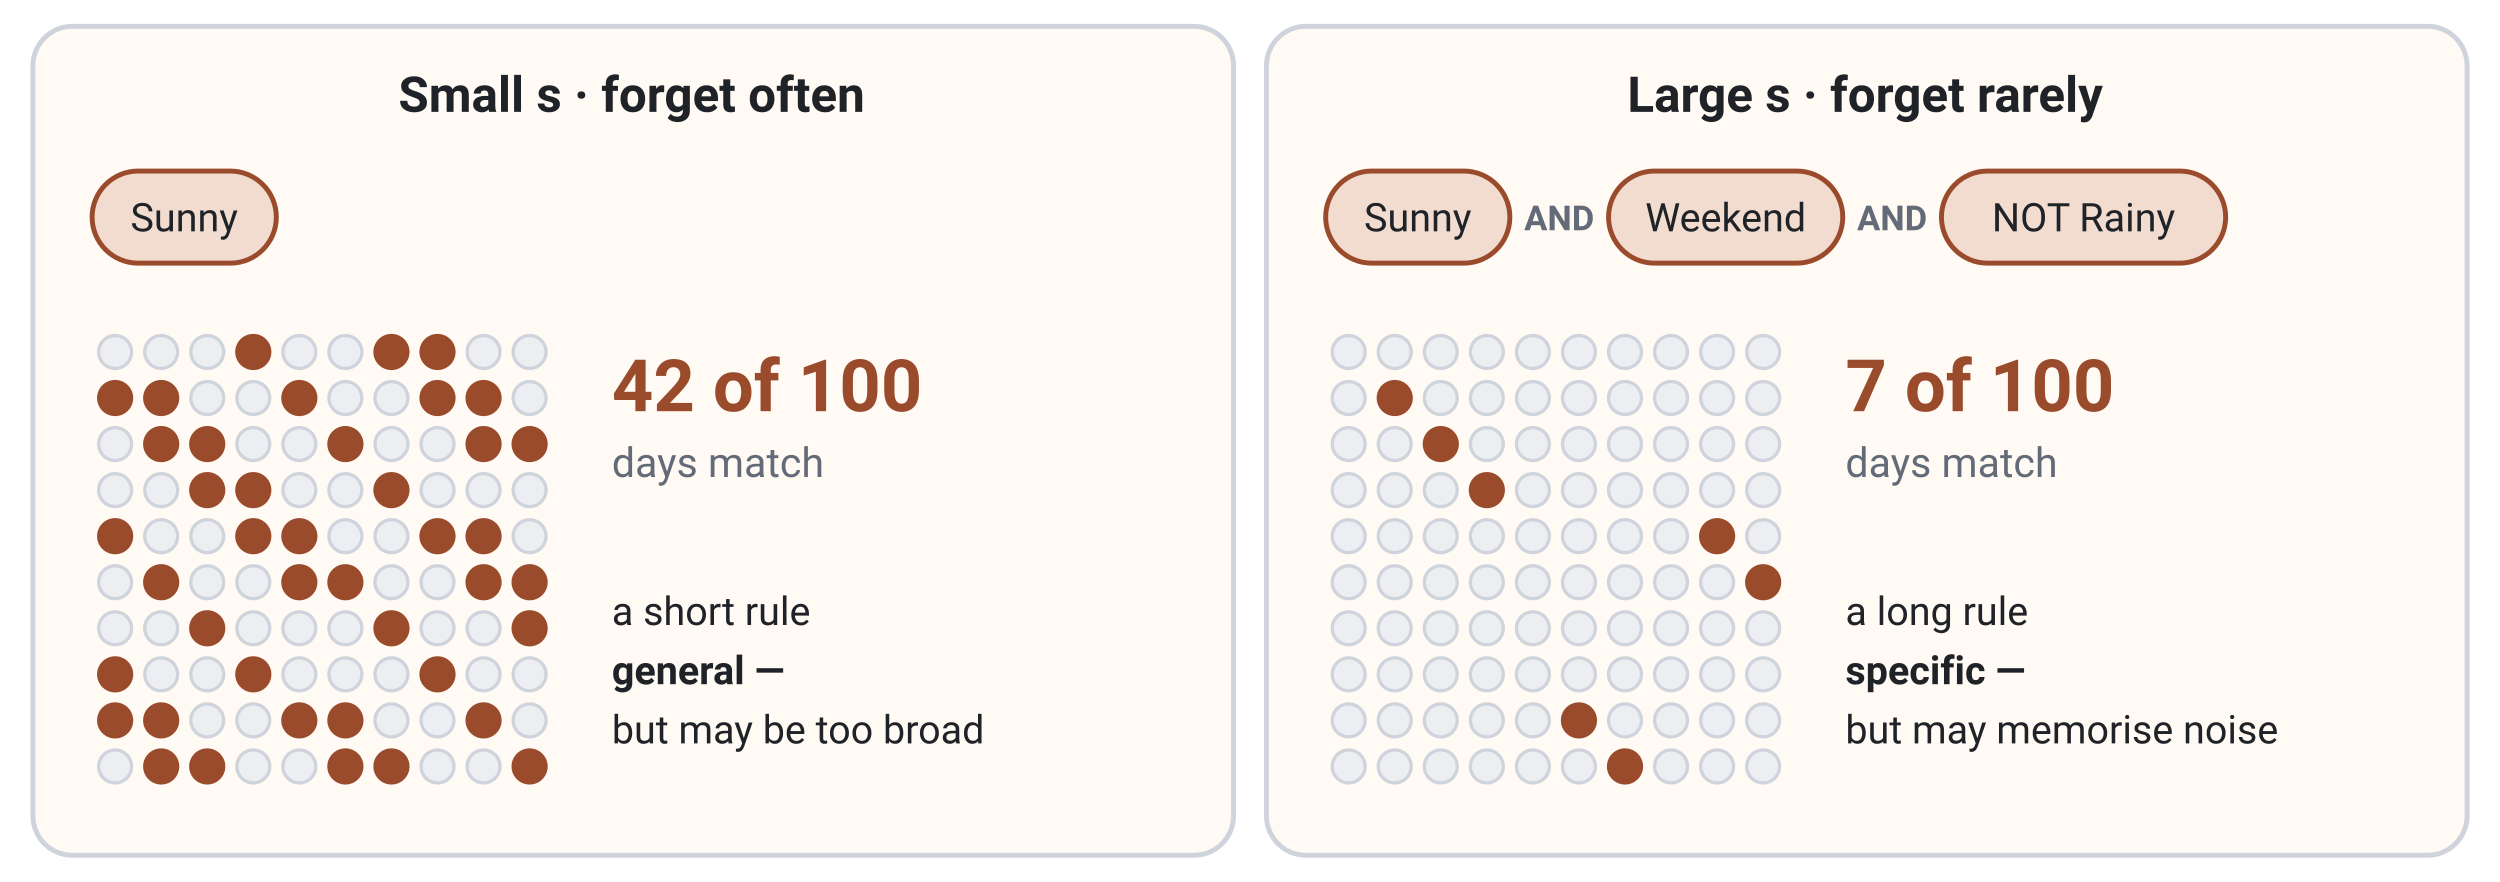
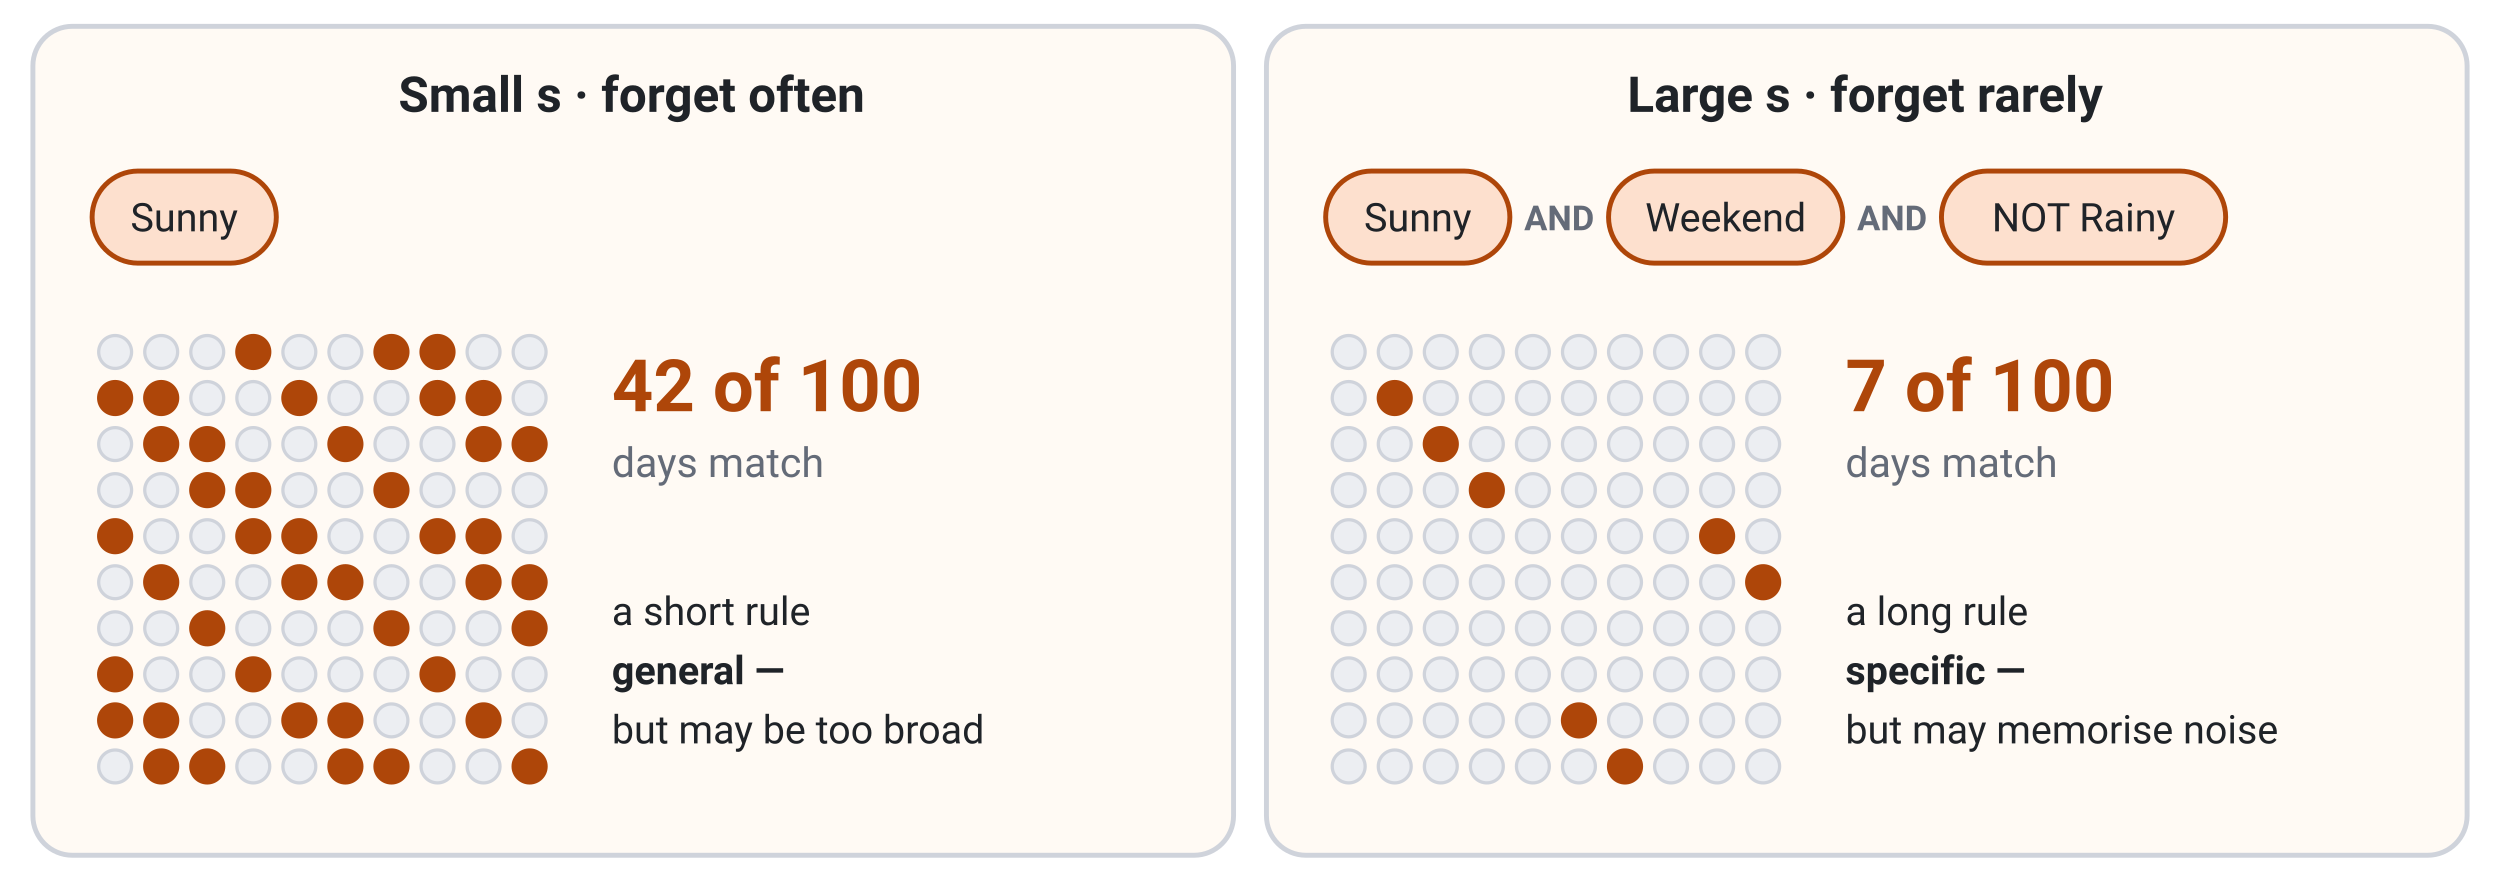
<svg xmlns="http://www.w3.org/2000/svg" viewBox="0 0 760 268" width="760" height="268" role="img" font-family="Roboto, 'Helvetica Neue', Helvetica, Arial, sans-serif">
  <rect x="10" y="8" width="365" height="252" rx="12" fill="#fffaf4" stroke="#cfd3db" stroke-width="1.5" />
  <text x="192" y="34" font-size="15" fill="#1f2328" text-anchor="middle" font-weight="bold">Small s  ·  forget often</text>
-   <rect x="28" y="52" width="56" height="28" rx="14" fill="#f1dccf" stroke="#9a4b2c" stroke-width="1.5" />
+   <rect x="28" y="52" width="56" height="28" rx="14" fill="#fde0ce" stroke="#ae4609" stroke-width="1.5" />
  <text x="56" y="70.32" font-size="12" fill="#1f2328" text-anchor="middle" font-weight="normal">Sunny</text>
  <circle cx="35" cy="107" r="5" fill="#eceef2" stroke="#cfd3db" stroke-width="1" />
  <circle cx="49" cy="107" r="5" fill="#eceef2" stroke="#cfd3db" stroke-width="1" />
  <circle cx="63" cy="107" r="5" fill="#eceef2" stroke="#cfd3db" stroke-width="1" />
-   <circle cx="77" cy="107" r="5" fill="#9a4b2c" stroke="#9a4b2c" stroke-width="1" />
+   <circle cx="77" cy="107" r="5" fill="#ae4609" stroke="#ae4609" stroke-width="1" />
  <circle cx="91" cy="107" r="5" fill="#eceef2" stroke="#cfd3db" stroke-width="1" />
  <circle cx="105" cy="107" r="5" fill="#eceef2" stroke="#cfd3db" stroke-width="1" />
-   <circle cx="119" cy="107" r="5" fill="#9a4b2c" stroke="#9a4b2c" stroke-width="1" />
-   <circle cx="133" cy="107" r="5" fill="#9a4b2c" stroke="#9a4b2c" stroke-width="1" />
+   <circle cx="119" cy="107" r="5" fill="#ae4609" stroke="#ae4609" stroke-width="1" />
+   <circle cx="133" cy="107" r="5" fill="#ae4609" stroke="#ae4609" stroke-width="1" />
  <circle cx="147" cy="107" r="5" fill="#eceef2" stroke="#cfd3db" stroke-width="1" />
  <circle cx="161" cy="107" r="5" fill="#eceef2" stroke="#cfd3db" stroke-width="1" />
-   <circle cx="35" cy="121" r="5" fill="#9a4b2c" stroke="#9a4b2c" stroke-width="1" />
-   <circle cx="49" cy="121" r="5" fill="#9a4b2c" stroke="#9a4b2c" stroke-width="1" />
+   <circle cx="35" cy="121" r="5" fill="#ae4609" stroke="#ae4609" stroke-width="1" />
+   <circle cx="49" cy="121" r="5" fill="#ae4609" stroke="#ae4609" stroke-width="1" />
  <circle cx="63" cy="121" r="5" fill="#eceef2" stroke="#cfd3db" stroke-width="1" />
  <circle cx="77" cy="121" r="5" fill="#eceef2" stroke="#cfd3db" stroke-width="1" />
-   <circle cx="91" cy="121" r="5" fill="#9a4b2c" stroke="#9a4b2c" stroke-width="1" />
+   <circle cx="91" cy="121" r="5" fill="#ae4609" stroke="#ae4609" stroke-width="1" />
  <circle cx="105" cy="121" r="5" fill="#eceef2" stroke="#cfd3db" stroke-width="1" />
  <circle cx="119" cy="121" r="5" fill="#eceef2" stroke="#cfd3db" stroke-width="1" />
-   <circle cx="133" cy="121" r="5" fill="#9a4b2c" stroke="#9a4b2c" stroke-width="1" />
-   <circle cx="147" cy="121" r="5" fill="#9a4b2c" stroke="#9a4b2c" stroke-width="1" />
+   <circle cx="133" cy="121" r="5" fill="#ae4609" stroke="#ae4609" stroke-width="1" />
+   <circle cx="147" cy="121" r="5" fill="#ae4609" stroke="#ae4609" stroke-width="1" />
  <circle cx="161" cy="121" r="5" fill="#eceef2" stroke="#cfd3db" stroke-width="1" />
  <circle cx="35" cy="135" r="5" fill="#eceef2" stroke="#cfd3db" stroke-width="1" />
-   <circle cx="49" cy="135" r="5" fill="#9a4b2c" stroke="#9a4b2c" stroke-width="1" />
-   <circle cx="63" cy="135" r="5" fill="#9a4b2c" stroke="#9a4b2c" stroke-width="1" />
+   <circle cx="49" cy="135" r="5" fill="#ae4609" stroke="#ae4609" stroke-width="1" />
+   <circle cx="63" cy="135" r="5" fill="#ae4609" stroke="#ae4609" stroke-width="1" />
  <circle cx="77" cy="135" r="5" fill="#eceef2" stroke="#cfd3db" stroke-width="1" />
  <circle cx="91" cy="135" r="5" fill="#eceef2" stroke="#cfd3db" stroke-width="1" />
-   <circle cx="105" cy="135" r="5" fill="#9a4b2c" stroke="#9a4b2c" stroke-width="1" />
+   <circle cx="105" cy="135" r="5" fill="#ae4609" stroke="#ae4609" stroke-width="1" />
  <circle cx="119" cy="135" r="5" fill="#eceef2" stroke="#cfd3db" stroke-width="1" />
  <circle cx="133" cy="135" r="5" fill="#eceef2" stroke="#cfd3db" stroke-width="1" />
-   <circle cx="147" cy="135" r="5" fill="#9a4b2c" stroke="#9a4b2c" stroke-width="1" />
-   <circle cx="161" cy="135" r="5" fill="#9a4b2c" stroke="#9a4b2c" stroke-width="1" />
+   <circle cx="147" cy="135" r="5" fill="#ae4609" stroke="#ae4609" stroke-width="1" />
+   <circle cx="161" cy="135" r="5" fill="#ae4609" stroke="#ae4609" stroke-width="1" />
  <circle cx="35" cy="149" r="5" fill="#eceef2" stroke="#cfd3db" stroke-width="1" />
  <circle cx="49" cy="149" r="5" fill="#eceef2" stroke="#cfd3db" stroke-width="1" />
-   <circle cx="63" cy="149" r="5" fill="#9a4b2c" stroke="#9a4b2c" stroke-width="1" />
-   <circle cx="77" cy="149" r="5" fill="#9a4b2c" stroke="#9a4b2c" stroke-width="1" />
+   <circle cx="63" cy="149" r="5" fill="#ae4609" stroke="#ae4609" stroke-width="1" />
+   <circle cx="77" cy="149" r="5" fill="#ae4609" stroke="#ae4609" stroke-width="1" />
  <circle cx="91" cy="149" r="5" fill="#eceef2" stroke="#cfd3db" stroke-width="1" />
  <circle cx="105" cy="149" r="5" fill="#eceef2" stroke="#cfd3db" stroke-width="1" />
-   <circle cx="119" cy="149" r="5" fill="#9a4b2c" stroke="#9a4b2c" stroke-width="1" />
+   <circle cx="119" cy="149" r="5" fill="#ae4609" stroke="#ae4609" stroke-width="1" />
  <circle cx="133" cy="149" r="5" fill="#eceef2" stroke="#cfd3db" stroke-width="1" />
  <circle cx="147" cy="149" r="5" fill="#eceef2" stroke="#cfd3db" stroke-width="1" />
  <circle cx="161" cy="149" r="5" fill="#eceef2" stroke="#cfd3db" stroke-width="1" />
-   <circle cx="35" cy="163" r="5" fill="#9a4b2c" stroke="#9a4b2c" stroke-width="1" />
+   <circle cx="35" cy="163" r="5" fill="#ae4609" stroke="#ae4609" stroke-width="1" />
  <circle cx="49" cy="163" r="5" fill="#eceef2" stroke="#cfd3db" stroke-width="1" />
  <circle cx="63" cy="163" r="5" fill="#eceef2" stroke="#cfd3db" stroke-width="1" />
-   <circle cx="77" cy="163" r="5" fill="#9a4b2c" stroke="#9a4b2c" stroke-width="1" />
-   <circle cx="91" cy="163" r="5" fill="#9a4b2c" stroke="#9a4b2c" stroke-width="1" />
+   <circle cx="77" cy="163" r="5" fill="#ae4609" stroke="#ae4609" stroke-width="1" />
+   <circle cx="91" cy="163" r="5" fill="#ae4609" stroke="#ae4609" stroke-width="1" />
  <circle cx="105" cy="163" r="5" fill="#eceef2" stroke="#cfd3db" stroke-width="1" />
  <circle cx="119" cy="163" r="5" fill="#eceef2" stroke="#cfd3db" stroke-width="1" />
-   <circle cx="133" cy="163" r="5" fill="#9a4b2c" stroke="#9a4b2c" stroke-width="1" />
-   <circle cx="147" cy="163" r="5" fill="#9a4b2c" stroke="#9a4b2c" stroke-width="1" />
+   <circle cx="133" cy="163" r="5" fill="#ae4609" stroke="#ae4609" stroke-width="1" />
+   <circle cx="147" cy="163" r="5" fill="#ae4609" stroke="#ae4609" stroke-width="1" />
  <circle cx="161" cy="163" r="5" fill="#eceef2" stroke="#cfd3db" stroke-width="1" />
  <circle cx="35" cy="177" r="5" fill="#eceef2" stroke="#cfd3db" stroke-width="1" />
-   <circle cx="49" cy="177" r="5" fill="#9a4b2c" stroke="#9a4b2c" stroke-width="1" />
+   <circle cx="49" cy="177" r="5" fill="#ae4609" stroke="#ae4609" stroke-width="1" />
  <circle cx="63" cy="177" r="5" fill="#eceef2" stroke="#cfd3db" stroke-width="1" />
  <circle cx="77" cy="177" r="5" fill="#eceef2" stroke="#cfd3db" stroke-width="1" />
-   <circle cx="91" cy="177" r="5" fill="#9a4b2c" stroke="#9a4b2c" stroke-width="1" />
-   <circle cx="105" cy="177" r="5" fill="#9a4b2c" stroke="#9a4b2c" stroke-width="1" />
+   <circle cx="91" cy="177" r="5" fill="#ae4609" stroke="#ae4609" stroke-width="1" />
+   <circle cx="105" cy="177" r="5" fill="#ae4609" stroke="#ae4609" stroke-width="1" />
  <circle cx="119" cy="177" r="5" fill="#eceef2" stroke="#cfd3db" stroke-width="1" />
  <circle cx="133" cy="177" r="5" fill="#eceef2" stroke="#cfd3db" stroke-width="1" />
-   <circle cx="147" cy="177" r="5" fill="#9a4b2c" stroke="#9a4b2c" stroke-width="1" />
-   <circle cx="161" cy="177" r="5" fill="#9a4b2c" stroke="#9a4b2c" stroke-width="1" />
+   <circle cx="147" cy="177" r="5" fill="#ae4609" stroke="#ae4609" stroke-width="1" />
+   <circle cx="161" cy="177" r="5" fill="#ae4609" stroke="#ae4609" stroke-width="1" />
  <circle cx="35" cy="191" r="5" fill="#eceef2" stroke="#cfd3db" stroke-width="1" />
  <circle cx="49" cy="191" r="5" fill="#eceef2" stroke="#cfd3db" stroke-width="1" />
-   <circle cx="63" cy="191" r="5" fill="#9a4b2c" stroke="#9a4b2c" stroke-width="1" />
+   <circle cx="63" cy="191" r="5" fill="#ae4609" stroke="#ae4609" stroke-width="1" />
  <circle cx="77" cy="191" r="5" fill="#eceef2" stroke="#cfd3db" stroke-width="1" />
  <circle cx="91" cy="191" r="5" fill="#eceef2" stroke="#cfd3db" stroke-width="1" />
  <circle cx="105" cy="191" r="5" fill="#eceef2" stroke="#cfd3db" stroke-width="1" />
-   <circle cx="119" cy="191" r="5" fill="#9a4b2c" stroke="#9a4b2c" stroke-width="1" />
+   <circle cx="119" cy="191" r="5" fill="#ae4609" stroke="#ae4609" stroke-width="1" />
  <circle cx="133" cy="191" r="5" fill="#eceef2" stroke="#cfd3db" stroke-width="1" />
  <circle cx="147" cy="191" r="5" fill="#eceef2" stroke="#cfd3db" stroke-width="1" />
-   <circle cx="161" cy="191" r="5" fill="#9a4b2c" stroke="#9a4b2c" stroke-width="1" />
-   <circle cx="35" cy="205" r="5" fill="#9a4b2c" stroke="#9a4b2c" stroke-width="1" />
+   <circle cx="161" cy="191" r="5" fill="#ae4609" stroke="#ae4609" stroke-width="1" />
+   <circle cx="35" cy="205" r="5" fill="#ae4609" stroke="#ae4609" stroke-width="1" />
  <circle cx="49" cy="205" r="5" fill="#eceef2" stroke="#cfd3db" stroke-width="1" />
  <circle cx="63" cy="205" r="5" fill="#eceef2" stroke="#cfd3db" stroke-width="1" />
-   <circle cx="77" cy="205" r="5" fill="#9a4b2c" stroke="#9a4b2c" stroke-width="1" />
+   <circle cx="77" cy="205" r="5" fill="#ae4609" stroke="#ae4609" stroke-width="1" />
  <circle cx="91" cy="205" r="5" fill="#eceef2" stroke="#cfd3db" stroke-width="1" />
  <circle cx="105" cy="205" r="5" fill="#eceef2" stroke="#cfd3db" stroke-width="1" />
  <circle cx="119" cy="205" r="5" fill="#eceef2" stroke="#cfd3db" stroke-width="1" />
-   <circle cx="133" cy="205" r="5" fill="#9a4b2c" stroke="#9a4b2c" stroke-width="1" />
+   <circle cx="133" cy="205" r="5" fill="#ae4609" stroke="#ae4609" stroke-width="1" />
  <circle cx="147" cy="205" r="5" fill="#eceef2" stroke="#cfd3db" stroke-width="1" />
  <circle cx="161" cy="205" r="5" fill="#eceef2" stroke="#cfd3db" stroke-width="1" />
-   <circle cx="35" cy="219" r="5" fill="#9a4b2c" stroke="#9a4b2c" stroke-width="1" />
-   <circle cx="49" cy="219" r="5" fill="#9a4b2c" stroke="#9a4b2c" stroke-width="1" />
+   <circle cx="35" cy="219" r="5" fill="#ae4609" stroke="#ae4609" stroke-width="1" />
+   <circle cx="49" cy="219" r="5" fill="#ae4609" stroke="#ae4609" stroke-width="1" />
  <circle cx="63" cy="219" r="5" fill="#eceef2" stroke="#cfd3db" stroke-width="1" />
  <circle cx="77" cy="219" r="5" fill="#eceef2" stroke="#cfd3db" stroke-width="1" />
-   <circle cx="91" cy="219" r="5" fill="#9a4b2c" stroke="#9a4b2c" stroke-width="1" />
-   <circle cx="105" cy="219" r="5" fill="#9a4b2c" stroke="#9a4b2c" stroke-width="1" />
+   <circle cx="91" cy="219" r="5" fill="#ae4609" stroke="#ae4609" stroke-width="1" />
+   <circle cx="105" cy="219" r="5" fill="#ae4609" stroke="#ae4609" stroke-width="1" />
  <circle cx="119" cy="219" r="5" fill="#eceef2" stroke="#cfd3db" stroke-width="1" />
  <circle cx="133" cy="219" r="5" fill="#eceef2" stroke="#cfd3db" stroke-width="1" />
-   <circle cx="147" cy="219" r="5" fill="#9a4b2c" stroke="#9a4b2c" stroke-width="1" />
+   <circle cx="147" cy="219" r="5" fill="#ae4609" stroke="#ae4609" stroke-width="1" />
  <circle cx="161" cy="219" r="5" fill="#eceef2" stroke="#cfd3db" stroke-width="1" />
  <circle cx="35" cy="233" r="5" fill="#eceef2" stroke="#cfd3db" stroke-width="1" />
-   <circle cx="49" cy="233" r="5" fill="#9a4b2c" stroke="#9a4b2c" stroke-width="1" />
-   <circle cx="63" cy="233" r="5" fill="#9a4b2c" stroke="#9a4b2c" stroke-width="1" />
+   <circle cx="49" cy="233" r="5" fill="#ae4609" stroke="#ae4609" stroke-width="1" />
+   <circle cx="63" cy="233" r="5" fill="#ae4609" stroke="#ae4609" stroke-width="1" />
  <circle cx="77" cy="233" r="5" fill="#eceef2" stroke="#cfd3db" stroke-width="1" />
  <circle cx="91" cy="233" r="5" fill="#eceef2" stroke="#cfd3db" stroke-width="1" />
-   <circle cx="105" cy="233" r="5" fill="#9a4b2c" stroke="#9a4b2c" stroke-width="1" />
-   <circle cx="119" cy="233" r="5" fill="#9a4b2c" stroke="#9a4b2c" stroke-width="1" />
+   <circle cx="105" cy="233" r="5" fill="#ae4609" stroke="#ae4609" stroke-width="1" />
+   <circle cx="119" cy="233" r="5" fill="#ae4609" stroke="#ae4609" stroke-width="1" />
  <circle cx="133" cy="233" r="5" fill="#eceef2" stroke="#cfd3db" stroke-width="1" />
  <circle cx="147" cy="233" r="5" fill="#eceef2" stroke="#cfd3db" stroke-width="1" />
-   <circle cx="161" cy="233" r="5" fill="#9a4b2c" stroke="#9a4b2c" stroke-width="1" />
-   <text x="186" y="125" font-size="22" fill="#9a4b2c" text-anchor="start" font-weight="bold">42 of 100</text>
+   <circle cx="161" cy="233" r="5" fill="#ae4609" stroke="#ae4609" stroke-width="1" />
+   <text x="186" y="125" font-size="22" fill="#ae4609" text-anchor="start" font-weight="bold">42 of 100</text>
  <text x="186" y="145" font-size="12.5" fill="#646b78" text-anchor="start" font-weight="normal">days match</text>
  <text x="186" y="190" font-size="12" fill="#1f2328" text-anchor="start" font-weight="normal">a short rule</text>
  <text x="186" y="208" font-size="12" fill="#1f2328" text-anchor="start" font-weight="bold">general —</text>
  <text x="186" y="226" font-size="12" fill="#1f2328" text-anchor="start" font-weight="normal">but may be too broad</text>
  <rect x="385" y="8" width="365" height="252" rx="12" fill="#fffaf4" stroke="#cfd3db" stroke-width="1.5" />
  <text x="567" y="34" font-size="15" fill="#1f2328" text-anchor="middle" font-weight="bold">Large s  ·  forget rarely</text>
-   <rect x="403" y="52" width="56" height="28" rx="14" fill="#f1dccf" stroke="#9a4b2c" stroke-width="1.5" />
+   <rect x="403" y="52" width="56" height="28" rx="14" fill="#fde0ce" stroke="#ae4609" stroke-width="1.5" />
  <text x="431" y="70.32" font-size="12" fill="#1f2328" text-anchor="middle" font-weight="normal">Sunny</text>
  <text x="474" y="70" font-size="10.5" fill="#646b78" text-anchor="middle" font-weight="bold">AND</text>
-   <rect x="489" y="52" width="71.2" height="28" rx="14" fill="#f1dccf" stroke="#9a4b2c" stroke-width="1.5" />
+   <rect x="489" y="52" width="71.2" height="28" rx="14" fill="#fde0ce" stroke="#ae4609" stroke-width="1.5" />
  <text x="524.6" y="70.32" font-size="12" fill="#1f2328" text-anchor="middle" font-weight="normal">Weekend</text>
  <text x="575.2" y="70" font-size="10.5" fill="#646b78" text-anchor="middle" font-weight="bold">AND</text>
-   <rect x="590.2" y="52" width="86.4" height="28" rx="14" fill="#f1dccf" stroke="#9a4b2c" stroke-width="1.5" />
+   <rect x="590.2" y="52" width="86.4" height="28" rx="14" fill="#fde0ce" stroke="#ae4609" stroke-width="1.5" />
  <text x="633.4" y="70.32" font-size="12" fill="#1f2328" text-anchor="middle" font-weight="normal">NOT Rainy</text>
  <circle cx="410" cy="107" r="5" fill="#eceef2" stroke="#cfd3db" stroke-width="1" />
  <circle cx="424" cy="107" r="5" fill="#eceef2" stroke="#cfd3db" stroke-width="1" />
  <circle cx="438" cy="107" r="5" fill="#eceef2" stroke="#cfd3db" stroke-width="1" />
  <circle cx="452" cy="107" r="5" fill="#eceef2" stroke="#cfd3db" stroke-width="1" />
  <circle cx="466" cy="107" r="5" fill="#eceef2" stroke="#cfd3db" stroke-width="1" />
  <circle cx="480" cy="107" r="5" fill="#eceef2" stroke="#cfd3db" stroke-width="1" />
  <circle cx="494" cy="107" r="5" fill="#eceef2" stroke="#cfd3db" stroke-width="1" />
  <circle cx="508" cy="107" r="5" fill="#eceef2" stroke="#cfd3db" stroke-width="1" />
  <circle cx="522" cy="107" r="5" fill="#eceef2" stroke="#cfd3db" stroke-width="1" />
  <circle cx="536" cy="107" r="5" fill="#eceef2" stroke="#cfd3db" stroke-width="1" />
  <circle cx="410" cy="121" r="5" fill="#eceef2" stroke="#cfd3db" stroke-width="1" />
-   <circle cx="424" cy="121" r="5" fill="#9a4b2c" stroke="#9a4b2c" stroke-width="1" />
+   <circle cx="424" cy="121" r="5" fill="#ae4609" stroke="#ae4609" stroke-width="1" />
  <circle cx="438" cy="121" r="5" fill="#eceef2" stroke="#cfd3db" stroke-width="1" />
  <circle cx="452" cy="121" r="5" fill="#eceef2" stroke="#cfd3db" stroke-width="1" />
  <circle cx="466" cy="121" r="5" fill="#eceef2" stroke="#cfd3db" stroke-width="1" />
  <circle cx="480" cy="121" r="5" fill="#eceef2" stroke="#cfd3db" stroke-width="1" />
  <circle cx="494" cy="121" r="5" fill="#eceef2" stroke="#cfd3db" stroke-width="1" />
  <circle cx="508" cy="121" r="5" fill="#eceef2" stroke="#cfd3db" stroke-width="1" />
  <circle cx="522" cy="121" r="5" fill="#eceef2" stroke="#cfd3db" stroke-width="1" />
  <circle cx="536" cy="121" r="5" fill="#eceef2" stroke="#cfd3db" stroke-width="1" />
  <circle cx="410" cy="135" r="5" fill="#eceef2" stroke="#cfd3db" stroke-width="1" />
  <circle cx="424" cy="135" r="5" fill="#eceef2" stroke="#cfd3db" stroke-width="1" />
-   <circle cx="438" cy="135" r="5" fill="#9a4b2c" stroke="#9a4b2c" stroke-width="1" />
+   <circle cx="438" cy="135" r="5" fill="#ae4609" stroke="#ae4609" stroke-width="1" />
  <circle cx="452" cy="135" r="5" fill="#eceef2" stroke="#cfd3db" stroke-width="1" />
  <circle cx="466" cy="135" r="5" fill="#eceef2" stroke="#cfd3db" stroke-width="1" />
  <circle cx="480" cy="135" r="5" fill="#eceef2" stroke="#cfd3db" stroke-width="1" />
  <circle cx="494" cy="135" r="5" fill="#eceef2" stroke="#cfd3db" stroke-width="1" />
  <circle cx="508" cy="135" r="5" fill="#eceef2" stroke="#cfd3db" stroke-width="1" />
  <circle cx="522" cy="135" r="5" fill="#eceef2" stroke="#cfd3db" stroke-width="1" />
  <circle cx="536" cy="135" r="5" fill="#eceef2" stroke="#cfd3db" stroke-width="1" />
  <circle cx="410" cy="149" r="5" fill="#eceef2" stroke="#cfd3db" stroke-width="1" />
  <circle cx="424" cy="149" r="5" fill="#eceef2" stroke="#cfd3db" stroke-width="1" />
  <circle cx="438" cy="149" r="5" fill="#eceef2" stroke="#cfd3db" stroke-width="1" />
-   <circle cx="452" cy="149" r="5" fill="#9a4b2c" stroke="#9a4b2c" stroke-width="1" />
+   <circle cx="452" cy="149" r="5" fill="#ae4609" stroke="#ae4609" stroke-width="1" />
  <circle cx="466" cy="149" r="5" fill="#eceef2" stroke="#cfd3db" stroke-width="1" />
  <circle cx="480" cy="149" r="5" fill="#eceef2" stroke="#cfd3db" stroke-width="1" />
  <circle cx="494" cy="149" r="5" fill="#eceef2" stroke="#cfd3db" stroke-width="1" />
  <circle cx="508" cy="149" r="5" fill="#eceef2" stroke="#cfd3db" stroke-width="1" />
  <circle cx="522" cy="149" r="5" fill="#eceef2" stroke="#cfd3db" stroke-width="1" />
  <circle cx="536" cy="149" r="5" fill="#eceef2" stroke="#cfd3db" stroke-width="1" />
  <circle cx="410" cy="163" r="5" fill="#eceef2" stroke="#cfd3db" stroke-width="1" />
  <circle cx="424" cy="163" r="5" fill="#eceef2" stroke="#cfd3db" stroke-width="1" />
  <circle cx="438" cy="163" r="5" fill="#eceef2" stroke="#cfd3db" stroke-width="1" />
  <circle cx="452" cy="163" r="5" fill="#eceef2" stroke="#cfd3db" stroke-width="1" />
  <circle cx="466" cy="163" r="5" fill="#eceef2" stroke="#cfd3db" stroke-width="1" />
  <circle cx="480" cy="163" r="5" fill="#eceef2" stroke="#cfd3db" stroke-width="1" />
  <circle cx="494" cy="163" r="5" fill="#eceef2" stroke="#cfd3db" stroke-width="1" />
  <circle cx="508" cy="163" r="5" fill="#eceef2" stroke="#cfd3db" stroke-width="1" />
-   <circle cx="522" cy="163" r="5" fill="#9a4b2c" stroke="#9a4b2c" stroke-width="1" />
+   <circle cx="522" cy="163" r="5" fill="#ae4609" stroke="#ae4609" stroke-width="1" />
  <circle cx="536" cy="163" r="5" fill="#eceef2" stroke="#cfd3db" stroke-width="1" />
  <circle cx="410" cy="177" r="5" fill="#eceef2" stroke="#cfd3db" stroke-width="1" />
  <circle cx="424" cy="177" r="5" fill="#eceef2" stroke="#cfd3db" stroke-width="1" />
  <circle cx="438" cy="177" r="5" fill="#eceef2" stroke="#cfd3db" stroke-width="1" />
  <circle cx="452" cy="177" r="5" fill="#eceef2" stroke="#cfd3db" stroke-width="1" />
  <circle cx="466" cy="177" r="5" fill="#eceef2" stroke="#cfd3db" stroke-width="1" />
  <circle cx="480" cy="177" r="5" fill="#eceef2" stroke="#cfd3db" stroke-width="1" />
  <circle cx="494" cy="177" r="5" fill="#eceef2" stroke="#cfd3db" stroke-width="1" />
  <circle cx="508" cy="177" r="5" fill="#eceef2" stroke="#cfd3db" stroke-width="1" />
  <circle cx="522" cy="177" r="5" fill="#eceef2" stroke="#cfd3db" stroke-width="1" />
-   <circle cx="536" cy="177" r="5" fill="#9a4b2c" stroke="#9a4b2c" stroke-width="1" />
+   <circle cx="536" cy="177" r="5" fill="#ae4609" stroke="#ae4609" stroke-width="1" />
  <circle cx="410" cy="191" r="5" fill="#eceef2" stroke="#cfd3db" stroke-width="1" />
  <circle cx="424" cy="191" r="5" fill="#eceef2" stroke="#cfd3db" stroke-width="1" />
  <circle cx="438" cy="191" r="5" fill="#eceef2" stroke="#cfd3db" stroke-width="1" />
  <circle cx="452" cy="191" r="5" fill="#eceef2" stroke="#cfd3db" stroke-width="1" />
  <circle cx="466" cy="191" r="5" fill="#eceef2" stroke="#cfd3db" stroke-width="1" />
  <circle cx="480" cy="191" r="5" fill="#eceef2" stroke="#cfd3db" stroke-width="1" />
  <circle cx="494" cy="191" r="5" fill="#eceef2" stroke="#cfd3db" stroke-width="1" />
  <circle cx="508" cy="191" r="5" fill="#eceef2" stroke="#cfd3db" stroke-width="1" />
  <circle cx="522" cy="191" r="5" fill="#eceef2" stroke="#cfd3db" stroke-width="1" />
  <circle cx="536" cy="191" r="5" fill="#eceef2" stroke="#cfd3db" stroke-width="1" />
  <circle cx="410" cy="205" r="5" fill="#eceef2" stroke="#cfd3db" stroke-width="1" />
  <circle cx="424" cy="205" r="5" fill="#eceef2" stroke="#cfd3db" stroke-width="1" />
  <circle cx="438" cy="205" r="5" fill="#eceef2" stroke="#cfd3db" stroke-width="1" />
  <circle cx="452" cy="205" r="5" fill="#eceef2" stroke="#cfd3db" stroke-width="1" />
  <circle cx="466" cy="205" r="5" fill="#eceef2" stroke="#cfd3db" stroke-width="1" />
  <circle cx="480" cy="205" r="5" fill="#eceef2" stroke="#cfd3db" stroke-width="1" />
  <circle cx="494" cy="205" r="5" fill="#eceef2" stroke="#cfd3db" stroke-width="1" />
  <circle cx="508" cy="205" r="5" fill="#eceef2" stroke="#cfd3db" stroke-width="1" />
  <circle cx="522" cy="205" r="5" fill="#eceef2" stroke="#cfd3db" stroke-width="1" />
  <circle cx="536" cy="205" r="5" fill="#eceef2" stroke="#cfd3db" stroke-width="1" />
  <circle cx="410" cy="219" r="5" fill="#eceef2" stroke="#cfd3db" stroke-width="1" />
  <circle cx="424" cy="219" r="5" fill="#eceef2" stroke="#cfd3db" stroke-width="1" />
  <circle cx="438" cy="219" r="5" fill="#eceef2" stroke="#cfd3db" stroke-width="1" />
  <circle cx="452" cy="219" r="5" fill="#eceef2" stroke="#cfd3db" stroke-width="1" />
  <circle cx="466" cy="219" r="5" fill="#eceef2" stroke="#cfd3db" stroke-width="1" />
-   <circle cx="480" cy="219" r="5" fill="#9a4b2c" stroke="#9a4b2c" stroke-width="1" />
+   <circle cx="480" cy="219" r="5" fill="#ae4609" stroke="#ae4609" stroke-width="1" />
  <circle cx="494" cy="219" r="5" fill="#eceef2" stroke="#cfd3db" stroke-width="1" />
  <circle cx="508" cy="219" r="5" fill="#eceef2" stroke="#cfd3db" stroke-width="1" />
  <circle cx="522" cy="219" r="5" fill="#eceef2" stroke="#cfd3db" stroke-width="1" />
  <circle cx="536" cy="219" r="5" fill="#eceef2" stroke="#cfd3db" stroke-width="1" />
  <circle cx="410" cy="233" r="5" fill="#eceef2" stroke="#cfd3db" stroke-width="1" />
  <circle cx="424" cy="233" r="5" fill="#eceef2" stroke="#cfd3db" stroke-width="1" />
  <circle cx="438" cy="233" r="5" fill="#eceef2" stroke="#cfd3db" stroke-width="1" />
  <circle cx="452" cy="233" r="5" fill="#eceef2" stroke="#cfd3db" stroke-width="1" />
  <circle cx="466" cy="233" r="5" fill="#eceef2" stroke="#cfd3db" stroke-width="1" />
  <circle cx="480" cy="233" r="5" fill="#eceef2" stroke="#cfd3db" stroke-width="1" />
-   <circle cx="494" cy="233" r="5" fill="#9a4b2c" stroke="#9a4b2c" stroke-width="1" />
+   <circle cx="494" cy="233" r="5" fill="#ae4609" stroke="#ae4609" stroke-width="1" />
  <circle cx="508" cy="233" r="5" fill="#eceef2" stroke="#cfd3db" stroke-width="1" />
  <circle cx="522" cy="233" r="5" fill="#eceef2" stroke="#cfd3db" stroke-width="1" />
  <circle cx="536" cy="233" r="5" fill="#eceef2" stroke="#cfd3db" stroke-width="1" />
-   <text x="561" y="125" font-size="22" fill="#9a4b2c" text-anchor="start" font-weight="bold">7 of 100</text>
+   <text x="561" y="125" font-size="22" fill="#ae4609" text-anchor="start" font-weight="bold">7 of 100</text>
  <text x="561" y="145" font-size="12.5" fill="#646b78" text-anchor="start" font-weight="normal">days match</text>
  <text x="561" y="190" font-size="12" fill="#1f2328" text-anchor="start" font-weight="normal">a long rule</text>
  <text x="561" y="208" font-size="12" fill="#1f2328" text-anchor="start" font-weight="bold">specific —</text>
  <text x="561" y="226" font-size="12" fill="#1f2328" text-anchor="start" font-weight="normal">but may memorise noise</text>
</svg>
